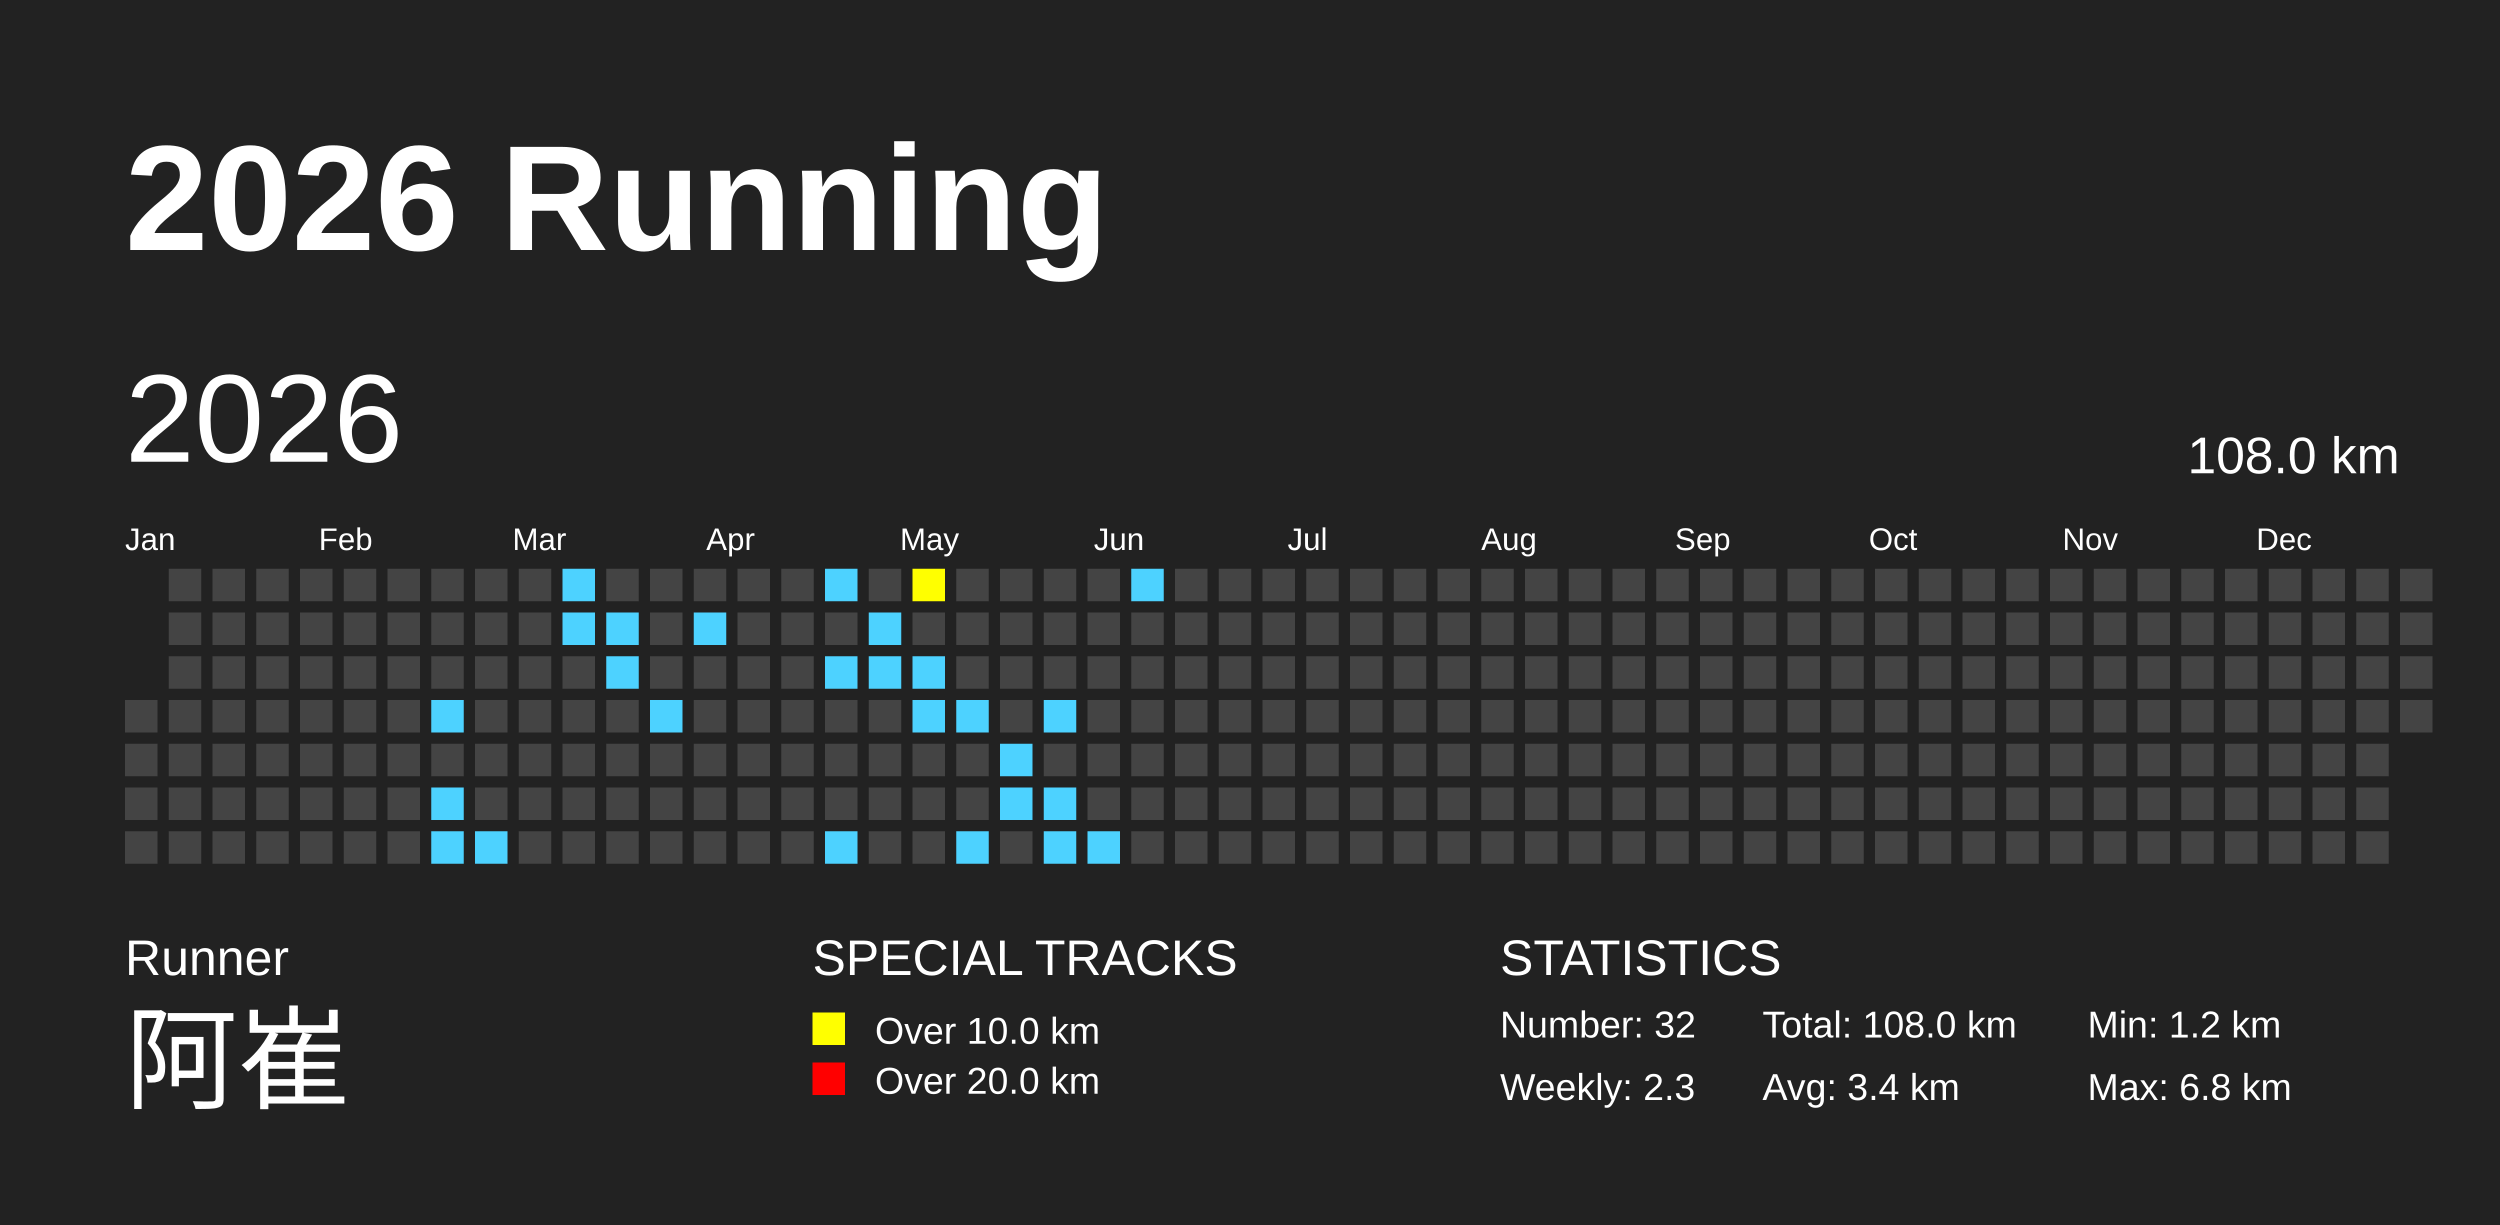
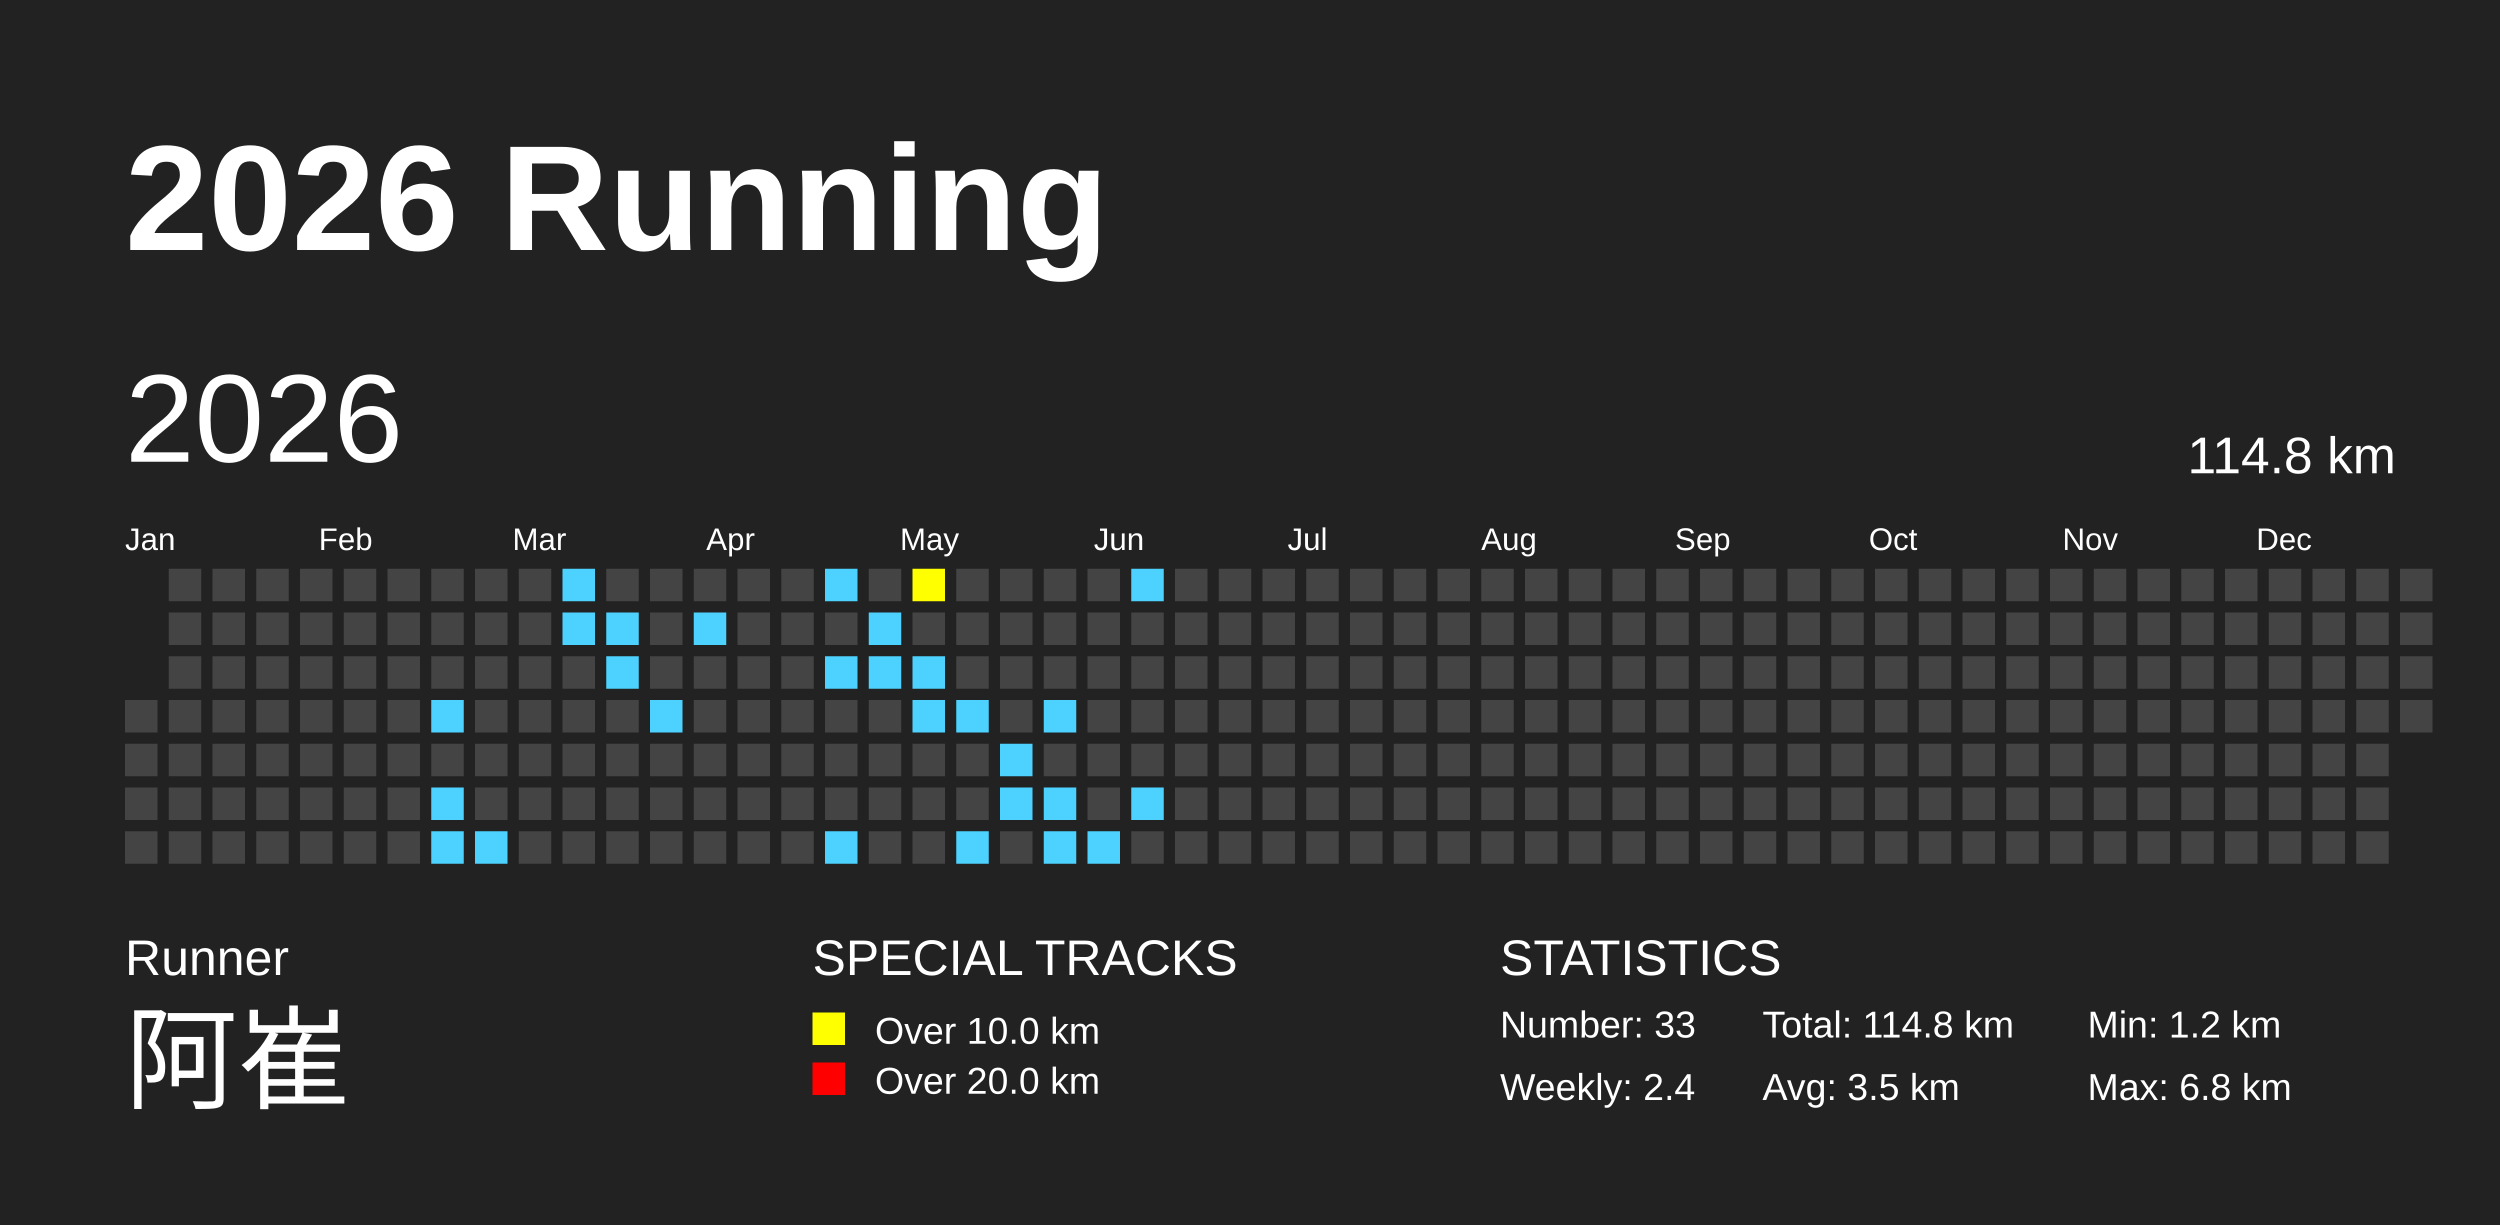
<svg xmlns="http://www.w3.org/2000/svg" baseProfile="full" height="98mm" version="1.1" viewBox="0,0,200,98" width="200mm">
  <defs>
    <pattern height="2" id="indoor-stripe" patternUnits="userSpaceOnUse" width="2">
      <line stroke="white" stroke-opacity="0.45" stroke-width="0.5" x1="0" x2="2" y1="2" y2="0" />
    </pattern>
  </defs>
  <rect fill="#222222" height="98" width="200" x="0" y="0" />
  <text fill="#FFFFFF" style="font-size:12px; font-family:Arial; font-weight:bold;" x="10" y="20">2026 Running</text>
  <text fill="#FFFFFF" style="font-size:4px; font-family:Arial" x="10" y="78">Runner</text>
  <text fill="#FFFFFF" style="font-size:9px; font-family:Arial" x="10" y="88">阿崔</text>
  <text fill="#FFFFFF" style="font-size:4px; font-family:Arial" x="65" y="78">SPECIAL TRACKS</text>
  <rect fill="yellow" height="2.6" width="2.6" x="65" y="81" />
  <text fill="#FFFFFF" style="font-size:3px; font-family:Arial" x="70" y="83.5">Over 10.0 km</text>
  <rect fill="red" height="2.6" width="2.6" x="65" y="85" />
  <text fill="#FFFFFF" style="font-size:3px; font-family:Arial" x="70" y="87.5">Over 20.0 km</text>
  <text fill="#FFFFFF" style="font-size:4px; font-family:Arial" x="120" y="78">STATISTICS</text>
-   <text fill="#FFFFFF" style="font-size:3px; font-family:Arial" x="120" y="83">Number: 32</text>
-   <text fill="#FFFFFF" style="font-size:3px; font-family:Arial" x="120" y="88">Weekly: 2.3</text>
-   <text fill="#FFFFFF" style="font-size:3px; font-family:Arial" x="141" y="83">Total: 108.0 km</text>
-   <text fill="#FFFFFF" style="font-size:3px; font-family:Arial" x="141" y="88">Avg: 3.4 km</text>
+   <text fill="#FFFFFF" style="font-size:3px; font-family:Arial" x="120" y="83">Number: 33</text>
+   <text fill="#FFFFFF" style="font-size:3px; font-family:Arial" x="120" y="88">Weekly: 2.4</text>
+   <text fill="#FFFFFF" style="font-size:3px; font-family:Arial" x="141" y="83">Total: 114.8 km</text>
+   <text fill="#FFFFFF" style="font-size:3px; font-family:Arial" x="141" y="88">Avg: 3.5 km</text>
  <text fill="#FFFFFF" style="font-size:3px; font-family:Arial" x="167" y="83">Min: 1.2 km</text>
  <text fill="#FFFFFF" style="font-size:3px; font-family:Arial" x="167" y="88">Max: 6.8 km</text>
  <text dominant-baseline="hanging" fill="#FFFFFF" style="font-size:10.0px; font-family:Arial;" x="10" y="30">2026</text>
-   <text dominant-baseline="hanging" fill="#FFFFFF" style="font-size:4.125px; font-family:Arial;" x="175" y="35">108.0 km</text>
+   <text dominant-baseline="hanging" fill="#FFFFFF" style="font-size:4.125px; font-family:Arial;" x="175" y="35">114.8 km</text>
  <text fill="#FFFFFF" style="font-size:2.5px; font-family:Arial" x="10.0" y="44">Jan</text>
  <text fill="#FFFFFF" style="font-size:2.5px; font-family:Arial" x="25.5" y="44">Feb</text>
  <text fill="#FFFFFF" style="font-size:2.5px; font-family:Arial" x="41.0" y="44">Mar</text>
  <text fill="#FFFFFF" style="font-size:2.5px; font-family:Arial" x="56.5" y="44">Apr</text>
  <text fill="#FFFFFF" style="font-size:2.5px; font-family:Arial" x="72.0" y="44">May</text>
  <text fill="#FFFFFF" style="font-size:2.5px; font-family:Arial" x="87.5" y="44">Jun</text>
  <text fill="#FFFFFF" style="font-size:2.5px; font-family:Arial" x="103.0" y="44">Jul</text>
  <text fill="#FFFFFF" style="font-size:2.5px; font-family:Arial" x="118.5" y="44">Aug</text>
  <text fill="#FFFFFF" style="font-size:2.5px; font-family:Arial" x="134.0" y="44">Sep</text>
  <text fill="#FFFFFF" style="font-size:2.5px; font-family:Arial" x="149.5" y="44">Oct</text>
  <text fill="#FFFFFF" style="font-size:2.5px; font-family:Arial" x="165.0" y="44">Nov</text>
  <text fill="#FFFFFF" style="font-size:2.5px; font-family:Arial" x="180.5" y="44">Dec</text>
  <rect fill="#444444" height="2.6" width="2.6" x="10.0" y="56.0" />
  <rect fill="#444444" height="2.6" width="2.6" x="10.0" y="59.5" />
  <rect fill="#444444" height="2.6" width="2.6" x="10.0" y="63.0" />
  <rect fill="#444444" height="2.6" width="2.6" x="10.0" y="66.5" />
  <rect fill="#444444" height="2.6" width="2.6" x="13.5" y="45.5" />
  <rect fill="#444444" height="2.6" width="2.6" x="13.5" y="49.0" />
  <rect fill="#444444" height="2.6" width="2.6" x="13.5" y="52.5" />
  <rect fill="#444444" height="2.6" width="2.6" x="13.5" y="56.0" />
  <rect fill="#444444" height="2.6" width="2.6" x="13.5" y="59.5" />
  <rect fill="#444444" height="2.6" width="2.6" x="13.5" y="63.0" />
  <rect fill="#444444" height="2.6" width="2.6" x="13.5" y="66.5" />
  <rect fill="#444444" height="2.6" width="2.6" x="17.0" y="45.5" />
  <rect fill="#444444" height="2.6" width="2.6" x="17.0" y="49.0" />
  <rect fill="#444444" height="2.6" width="2.6" x="17.0" y="52.5" />
  <rect fill="#444444" height="2.6" width="2.6" x="17.0" y="56.0" />
  <rect fill="#444444" height="2.6" width="2.6" x="17.0" y="59.5" />
  <rect fill="#444444" height="2.6" width="2.6" x="17.0" y="63.0" />
  <rect fill="#444444" height="2.6" width="2.6" x="17.0" y="66.5" />
  <rect fill="#444444" height="2.6" width="2.6" x="20.5" y="45.5" />
  <rect fill="#444444" height="2.6" width="2.6" x="20.5" y="49.0" />
  <rect fill="#444444" height="2.6" width="2.6" x="20.5" y="52.5" />
  <rect fill="#444444" height="2.6" width="2.6" x="20.5" y="56.0" />
  <rect fill="#444444" height="2.6" width="2.6" x="20.5" y="59.5" />
  <rect fill="#444444" height="2.6" width="2.6" x="20.5" y="63.0" />
  <rect fill="#444444" height="2.6" width="2.6" x="20.5" y="66.5" />
  <rect fill="#444444" height="2.6" width="2.6" x="24.0" y="45.5" />
  <rect fill="#444444" height="2.6" width="2.6" x="24.0" y="49.0" />
  <rect fill="#444444" height="2.6" width="2.6" x="24.0" y="52.5" />
  <rect fill="#444444" height="2.6" width="2.6" x="24.0" y="56.0" />
  <rect fill="#444444" height="2.6" width="2.6" x="24.0" y="59.5" />
  <rect fill="#444444" height="2.6" width="2.6" x="24.0" y="63.0" />
  <rect fill="#444444" height="2.6" width="2.6" x="24.0" y="66.5" />
  <rect fill="#444444" height="2.6" width="2.6" x="27.5" y="45.5" />
  <rect fill="#444444" height="2.6" width="2.6" x="27.5" y="49.0" />
  <rect fill="#444444" height="2.6" width="2.6" x="27.5" y="52.5" />
  <rect fill="#444444" height="2.6" width="2.6" x="27.5" y="56.0" />
  <rect fill="#444444" height="2.6" width="2.6" x="27.5" y="59.5" />
  <rect fill="#444444" height="2.6" width="2.6" x="27.5" y="63.0" />
  <rect fill="#444444" height="2.6" width="2.6" x="27.5" y="66.5" />
  <rect fill="#444444" height="2.6" width="2.6" x="31.0" y="45.5" />
  <rect fill="#444444" height="2.6" width="2.6" x="31.0" y="49.0" />
  <rect fill="#444444" height="2.6" width="2.6" x="31.0" y="52.5" />
  <rect fill="#444444" height="2.6" width="2.6" x="31.0" y="56.0" />
  <rect fill="#444444" height="2.6" width="2.6" x="31.0" y="59.5" />
  <rect fill="#444444" height="2.6" width="2.6" x="31.0" y="63.0" />
  <rect fill="#444444" height="2.6" width="2.6" x="31.0" y="66.5" />
  <rect fill="#444444" height="2.6" width="2.6" x="34.5" y="45.5" />
  <rect fill="#444444" height="2.6" width="2.6" x="34.5" y="49.0" />
  <rect fill="#444444" height="2.6" width="2.6" x="34.5" y="52.5" />
  <rect fill="#4DD2FF" height="2.6" width="2.6" x="34.5" y="56.0" />
  <rect fill="#444444" height="2.6" width="2.6" x="34.5" y="59.5" />
  <rect fill="#4DD2FF" height="2.6" width="2.6" x="34.5" y="63.0" />
  <rect fill="#4DD2FF" height="2.6" width="2.6" x="34.5" y="66.5" />
  <rect fill="#444444" height="2.6" width="2.6" x="38.0" y="45.5" />
  <rect fill="#444444" height="2.6" width="2.6" x="38.0" y="49.0" />
  <rect fill="#444444" height="2.6" width="2.6" x="38.0" y="52.5" />
  <rect fill="#444444" height="2.6" width="2.6" x="38.0" y="56.0" />
  <rect fill="#444444" height="2.6" width="2.6" x="38.0" y="59.5" />
  <rect fill="#444444" height="2.6" width="2.6" x="38.0" y="63.0" />
  <rect fill="#4DD2FF" height="2.6" width="2.6" x="38.0" y="66.5" />
  <rect fill="#444444" height="2.6" width="2.6" x="41.5" y="45.5" />
  <rect fill="#444444" height="2.6" width="2.6" x="41.5" y="49.0" />
  <rect fill="#444444" height="2.6" width="2.6" x="41.5" y="52.5" />
  <rect fill="#444444" height="2.6" width="2.6" x="41.5" y="56.0" />
  <rect fill="#444444" height="2.6" width="2.6" x="41.5" y="59.5" />
  <rect fill="#444444" height="2.6" width="2.6" x="41.5" y="63.0" />
  <rect fill="#444444" height="2.6" width="2.6" x="41.5" y="66.5" />
  <rect fill="#4DD2FF" height="2.6" width="2.6" x="45.0" y="45.5" />
  <rect fill="#4DD2FF" height="2.6" width="2.6" x="45.0" y="49.0" />
  <rect fill="#444444" height="2.6" width="2.6" x="45.0" y="52.5" />
  <rect fill="#444444" height="2.6" width="2.6" x="45.0" y="56.0" />
  <rect fill="#444444" height="2.6" width="2.6" x="45.0" y="59.5" />
  <rect fill="#444444" height="2.6" width="2.6" x="45.0" y="63.0" />
  <rect fill="#444444" height="2.6" width="2.6" x="45.0" y="66.5" />
  <rect fill="#444444" height="2.6" width="2.6" x="48.5" y="45.5" />
  <rect fill="#4DD2FF" height="2.6" width="2.6" x="48.5" y="49.0" />
  <rect fill="#4DD2FF" height="2.6" width="2.6" x="48.5" y="52.5" />
  <rect fill="#444444" height="2.6" width="2.6" x="48.5" y="56.0" />
  <rect fill="#444444" height="2.6" width="2.6" x="48.5" y="59.5" />
  <rect fill="#444444" height="2.6" width="2.6" x="48.5" y="63.0" />
  <rect fill="#444444" height="2.6" width="2.6" x="48.5" y="66.5" />
  <rect fill="#444444" height="2.6" width="2.6" x="52.0" y="45.5" />
  <rect fill="#444444" height="2.6" width="2.6" x="52.0" y="49.0" />
  <rect fill="#444444" height="2.6" width="2.6" x="52.0" y="52.5" />
  <rect fill="#4DD2FF" height="2.6" width="2.6" x="52.0" y="56.0" />
  <rect fill="#444444" height="2.6" width="2.6" x="52.0" y="59.5" />
  <rect fill="#444444" height="2.6" width="2.6" x="52.0" y="63.0" />
  <rect fill="#444444" height="2.6" width="2.6" x="52.0" y="66.5" />
  <rect fill="#444444" height="2.6" width="2.6" x="55.5" y="45.5" />
  <rect fill="#4DD2FF" height="2.6" width="2.6" x="55.5" y="49.0" />
  <rect fill="#444444" height="2.6" width="2.6" x="55.5" y="52.5" />
  <rect fill="#444444" height="2.6" width="2.6" x="55.5" y="56.0" />
  <rect fill="#444444" height="2.6" width="2.6" x="55.5" y="59.5" />
  <rect fill="#444444" height="2.6" width="2.6" x="55.5" y="63.0" />
  <rect fill="#444444" height="2.6" width="2.6" x="55.5" y="66.5" />
  <rect fill="#444444" height="2.6" width="2.6" x="59.0" y="45.5" />
  <rect fill="#444444" height="2.6" width="2.6" x="59.0" y="49.0" />
  <rect fill="#444444" height="2.6" width="2.6" x="59.0" y="52.5" />
  <rect fill="#444444" height="2.6" width="2.6" x="59.0" y="56.0" />
  <rect fill="#444444" height="2.6" width="2.6" x="59.0" y="59.5" />
  <rect fill="#444444" height="2.6" width="2.6" x="59.0" y="63.0" />
  <rect fill="#444444" height="2.6" width="2.6" x="59.0" y="66.5" />
  <rect fill="#444444" height="2.6" width="2.6" x="62.5" y="45.5" />
  <rect fill="#444444" height="2.6" width="2.6" x="62.5" y="49.0" />
  <rect fill="#444444" height="2.6" width="2.6" x="62.5" y="52.5" />
  <rect fill="#444444" height="2.6" width="2.6" x="62.5" y="56.0" />
  <rect fill="#444444" height="2.6" width="2.6" x="62.5" y="59.5" />
  <rect fill="#444444" height="2.6" width="2.6" x="62.5" y="63.0" />
  <rect fill="#444444" height="2.6" width="2.6" x="62.5" y="66.5" />
  <rect fill="#4DD2FF" height="2.6" width="2.6" x="66.0" y="45.5" />
  <rect fill="#444444" height="2.6" width="2.6" x="66.0" y="49.0" />
  <rect fill="#4DD2FF" height="2.6" width="2.6" x="66.0" y="52.5" />
  <rect fill="#444444" height="2.6" width="2.6" x="66.0" y="56.0" />
  <rect fill="#444444" height="2.6" width="2.6" x="66.0" y="59.5" />
  <rect fill="#444444" height="2.6" width="2.6" x="66.0" y="63.0" />
  <rect fill="#4DD2FF" height="2.6" width="2.6" x="66.0" y="66.5" />
  <rect fill="#444444" height="2.6" width="2.6" x="69.5" y="45.5" />
  <rect fill="#4DD2FF" height="2.6" width="2.6" x="69.5" y="49.0" />
  <rect fill="#4DD2FF" height="2.6" width="2.6" x="69.5" y="52.5" />
  <rect fill="#444444" height="2.6" width="2.6" x="69.5" y="56.0" />
  <rect fill="#444444" height="2.6" width="2.6" x="69.5" y="59.5" />
  <rect fill="#444444" height="2.6" width="2.6" x="69.5" y="63.0" />
  <rect fill="#444444" height="2.6" width="2.6" x="69.5" y="66.5" />
  <rect fill="yellow" height="2.6" width="2.6" x="73.0" y="45.5" />
  <rect fill="#444444" height="2.6" width="2.6" x="73.0" y="49.0" />
  <rect fill="#4DD2FF" height="2.6" width="2.6" x="73.0" y="52.5" />
  <rect fill="#4DD2FF" height="2.6" width="2.6" x="73.0" y="56.0" />
  <rect fill="#444444" height="2.6" width="2.6" x="73.0" y="59.5" />
  <rect fill="#444444" height="2.6" width="2.6" x="73.0" y="63.0" />
  <rect fill="#444444" height="2.6" width="2.6" x="73.0" y="66.5" />
  <rect fill="#444444" height="2.6" width="2.6" x="76.5" y="45.5" />
  <rect fill="#444444" height="2.6" width="2.6" x="76.5" y="49.0" />
  <rect fill="#444444" height="2.6" width="2.6" x="76.5" y="52.5" />
  <rect fill="#4DD2FF" height="2.6" width="2.6" x="76.5" y="56.0" />
  <rect fill="#444444" height="2.6" width="2.6" x="76.5" y="59.5" />
  <rect fill="#444444" height="2.6" width="2.6" x="76.5" y="63.0" />
  <rect fill="#4DD2FF" height="2.6" width="2.6" x="76.5" y="66.5" />
  <rect fill="#444444" height="2.6" width="2.6" x="80.0" y="45.5" />
  <rect fill="#444444" height="2.6" width="2.6" x="80.0" y="49.0" />
  <rect fill="#444444" height="2.6" width="2.6" x="80.0" y="52.5" />
  <rect fill="#444444" height="2.6" width="2.6" x="80.0" y="56.0" />
  <rect fill="#4DD2FF" height="2.6" width="2.6" x="80.0" y="59.5" />
  <rect fill="#4DD2FF" height="2.6" width="2.6" x="80.0" y="63.0" />
  <rect fill="#444444" height="2.6" width="2.6" x="80.0" y="66.5" />
  <rect fill="#444444" height="2.6" width="2.6" x="83.5" y="45.5" />
  <rect fill="#444444" height="2.6" width="2.6" x="83.5" y="49.0" />
  <rect fill="#444444" height="2.6" width="2.6" x="83.5" y="52.5" />
  <rect fill="#4DD2FF" height="2.6" width="2.6" x="83.5" y="56.0" />
  <rect fill="#444444" height="2.6" width="2.6" x="83.5" y="59.5" />
  <rect fill="#4DD2FF" height="2.6" width="2.6" x="83.5" y="63.0" />
  <rect fill="#4DD2FF" height="2.6" width="2.6" x="83.5" y="66.5" />
  <rect fill="#444444" height="2.6" width="2.6" x="87.0" y="45.5" />
  <rect fill="#444444" height="2.6" width="2.6" x="87.0" y="49.0" />
  <rect fill="#444444" height="2.6" width="2.6" x="87.0" y="52.5" />
  <rect fill="#444444" height="2.6" width="2.6" x="87.0" y="56.0" />
  <rect fill="#444444" height="2.6" width="2.6" x="87.0" y="59.5" />
  <rect fill="#444444" height="2.6" width="2.6" x="87.0" y="63.0" />
  <rect fill="#4DD2FF" height="2.6" width="2.6" x="87.0" y="66.5" />
  <rect fill="#4DD2FF" height="2.6" width="2.6" x="90.5" y="45.5" />
  <rect fill="#444444" height="2.6" width="2.6" x="90.5" y="49.0" />
  <rect fill="#444444" height="2.6" width="2.6" x="90.5" y="52.5" />
  <rect fill="#444444" height="2.6" width="2.6" x="90.5" y="56.0" />
  <rect fill="#444444" height="2.6" width="2.6" x="90.5" y="59.5" />
-   <rect fill="#444444" height="2.6" width="2.6" x="90.5" y="63.0" />
+   <rect fill="#4DD2FF" height="2.6" width="2.6" x="90.5" y="63.0" />
  <rect fill="#444444" height="2.6" width="2.6" x="90.5" y="66.5" />
  <rect fill="#444444" height="2.6" width="2.6" x="94.0" y="45.5" />
  <rect fill="#444444" height="2.6" width="2.6" x="94.0" y="49.0" />
  <rect fill="#444444" height="2.6" width="2.6" x="94.0" y="52.5" />
  <rect fill="#444444" height="2.6" width="2.6" x="94.0" y="56.0" />
  <rect fill="#444444" height="2.6" width="2.6" x="94.0" y="59.5" />
  <rect fill="#444444" height="2.6" width="2.6" x="94.0" y="63.0" />
  <rect fill="#444444" height="2.6" width="2.6" x="94.0" y="66.5" />
  <rect fill="#444444" height="2.6" width="2.6" x="97.5" y="45.5" />
  <rect fill="#444444" height="2.6" width="2.6" x="97.5" y="49.0" />
  <rect fill="#444444" height="2.6" width="2.6" x="97.5" y="52.5" />
  <rect fill="#444444" height="2.6" width="2.6" x="97.5" y="56.0" />
  <rect fill="#444444" height="2.6" width="2.6" x="97.5" y="59.5" />
  <rect fill="#444444" height="2.6" width="2.6" x="97.5" y="63.0" />
  <rect fill="#444444" height="2.6" width="2.6" x="97.5" y="66.5" />
  <rect fill="#444444" height="2.6" width="2.6" x="101.0" y="45.5" />
  <rect fill="#444444" height="2.6" width="2.6" x="101.0" y="49.0" />
  <rect fill="#444444" height="2.6" width="2.6" x="101.0" y="52.5" />
  <rect fill="#444444" height="2.6" width="2.6" x="101.0" y="56.0" />
  <rect fill="#444444" height="2.6" width="2.6" x="101.0" y="59.5" />
  <rect fill="#444444" height="2.6" width="2.6" x="101.0" y="63.0" />
  <rect fill="#444444" height="2.6" width="2.6" x="101.0" y="66.5" />
  <rect fill="#444444" height="2.6" width="2.6" x="104.5" y="45.5" />
  <rect fill="#444444" height="2.6" width="2.6" x="104.5" y="49.0" />
  <rect fill="#444444" height="2.6" width="2.6" x="104.5" y="52.5" />
  <rect fill="#444444" height="2.6" width="2.6" x="104.5" y="56.0" />
  <rect fill="#444444" height="2.6" width="2.6" x="104.5" y="59.5" />
  <rect fill="#444444" height="2.6" width="2.6" x="104.5" y="63.0" />
  <rect fill="#444444" height="2.6" width="2.6" x="104.5" y="66.5" />
  <rect fill="#444444" height="2.6" width="2.6" x="108.0" y="45.5" />
  <rect fill="#444444" height="2.6" width="2.6" x="108.0" y="49.0" />
  <rect fill="#444444" height="2.6" width="2.6" x="108.0" y="52.5" />
  <rect fill="#444444" height="2.6" width="2.6" x="108.0" y="56.0" />
  <rect fill="#444444" height="2.6" width="2.6" x="108.0" y="59.5" />
  <rect fill="#444444" height="2.6" width="2.6" x="108.0" y="63.0" />
  <rect fill="#444444" height="2.6" width="2.6" x="108.0" y="66.5" />
  <rect fill="#444444" height="2.6" width="2.6" x="111.5" y="45.5" />
  <rect fill="#444444" height="2.6" width="2.6" x="111.5" y="49.0" />
  <rect fill="#444444" height="2.6" width="2.6" x="111.5" y="52.5" />
  <rect fill="#444444" height="2.6" width="2.6" x="111.5" y="56.0" />
  <rect fill="#444444" height="2.6" width="2.6" x="111.5" y="59.5" />
  <rect fill="#444444" height="2.6" width="2.6" x="111.5" y="63.0" />
  <rect fill="#444444" height="2.6" width="2.6" x="111.5" y="66.5" />
  <rect fill="#444444" height="2.6" width="2.6" x="115.0" y="45.5" />
  <rect fill="#444444" height="2.6" width="2.6" x="115.0" y="49.0" />
  <rect fill="#444444" height="2.6" width="2.6" x="115.0" y="52.5" />
  <rect fill="#444444" height="2.6" width="2.6" x="115.0" y="56.0" />
  <rect fill="#444444" height="2.6" width="2.6" x="115.0" y="59.5" />
  <rect fill="#444444" height="2.6" width="2.6" x="115.0" y="63.0" />
  <rect fill="#444444" height="2.6" width="2.6" x="115.0" y="66.5" />
  <rect fill="#444444" height="2.6" width="2.6" x="118.5" y="45.5" />
  <rect fill="#444444" height="2.6" width="2.6" x="118.5" y="49.0" />
  <rect fill="#444444" height="2.6" width="2.6" x="118.5" y="52.5" />
  <rect fill="#444444" height="2.6" width="2.6" x="118.5" y="56.0" />
  <rect fill="#444444" height="2.6" width="2.6" x="118.5" y="59.5" />
  <rect fill="#444444" height="2.6" width="2.6" x="118.5" y="63.0" />
  <rect fill="#444444" height="2.6" width="2.6" x="118.5" y="66.5" />
  <rect fill="#444444" height="2.6" width="2.6" x="122.0" y="45.5" />
  <rect fill="#444444" height="2.6" width="2.6" x="122.0" y="49.0" />
  <rect fill="#444444" height="2.6" width="2.6" x="122.0" y="52.5" />
  <rect fill="#444444" height="2.6" width="2.6" x="122.0" y="56.0" />
  <rect fill="#444444" height="2.6" width="2.6" x="122.0" y="59.5" />
  <rect fill="#444444" height="2.6" width="2.6" x="122.0" y="63.0" />
  <rect fill="#444444" height="2.6" width="2.6" x="122.0" y="66.5" />
  <rect fill="#444444" height="2.6" width="2.6" x="125.5" y="45.5" />
  <rect fill="#444444" height="2.6" width="2.6" x="125.5" y="49.0" />
  <rect fill="#444444" height="2.6" width="2.6" x="125.5" y="52.5" />
  <rect fill="#444444" height="2.6" width="2.6" x="125.5" y="56.0" />
  <rect fill="#444444" height="2.6" width="2.6" x="125.5" y="59.5" />
  <rect fill="#444444" height="2.6" width="2.6" x="125.5" y="63.0" />
  <rect fill="#444444" height="2.6" width="2.6" x="125.5" y="66.5" />
  <rect fill="#444444" height="2.6" width="2.6" x="129.0" y="45.5" />
  <rect fill="#444444" height="2.6" width="2.6" x="129.0" y="49.0" />
  <rect fill="#444444" height="2.6" width="2.6" x="129.0" y="52.5" />
  <rect fill="#444444" height="2.6" width="2.6" x="129.0" y="56.0" />
  <rect fill="#444444" height="2.6" width="2.6" x="129.0" y="59.5" />
  <rect fill="#444444" height="2.6" width="2.6" x="129.0" y="63.0" />
  <rect fill="#444444" height="2.6" width="2.6" x="129.0" y="66.5" />
  <rect fill="#444444" height="2.6" width="2.6" x="132.5" y="45.5" />
  <rect fill="#444444" height="2.6" width="2.6" x="132.5" y="49.0" />
  <rect fill="#444444" height="2.6" width="2.6" x="132.5" y="52.5" />
  <rect fill="#444444" height="2.6" width="2.6" x="132.5" y="56.0" />
  <rect fill="#444444" height="2.6" width="2.6" x="132.5" y="59.5" />
  <rect fill="#444444" height="2.6" width="2.6" x="132.5" y="63.0" />
  <rect fill="#444444" height="2.6" width="2.6" x="132.5" y="66.5" />
  <rect fill="#444444" height="2.6" width="2.6" x="136.0" y="45.5" />
  <rect fill="#444444" height="2.6" width="2.6" x="136.0" y="49.0" />
  <rect fill="#444444" height="2.6" width="2.6" x="136.0" y="52.5" />
  <rect fill="#444444" height="2.6" width="2.6" x="136.0" y="56.0" />
  <rect fill="#444444" height="2.6" width="2.6" x="136.0" y="59.5" />
  <rect fill="#444444" height="2.6" width="2.6" x="136.0" y="63.0" />
  <rect fill="#444444" height="2.6" width="2.6" x="136.0" y="66.5" />
  <rect fill="#444444" height="2.6" width="2.6" x="139.5" y="45.5" />
  <rect fill="#444444" height="2.6" width="2.6" x="139.5" y="49.0" />
  <rect fill="#444444" height="2.6" width="2.6" x="139.5" y="52.5" />
  <rect fill="#444444" height="2.6" width="2.6" x="139.5" y="56.0" />
  <rect fill="#444444" height="2.6" width="2.6" x="139.5" y="59.5" />
  <rect fill="#444444" height="2.6" width="2.6" x="139.5" y="63.0" />
  <rect fill="#444444" height="2.6" width="2.6" x="139.5" y="66.5" />
  <rect fill="#444444" height="2.6" width="2.6" x="143.0" y="45.5" />
  <rect fill="#444444" height="2.6" width="2.6" x="143.0" y="49.0" />
  <rect fill="#444444" height="2.6" width="2.6" x="143.0" y="52.5" />
  <rect fill="#444444" height="2.6" width="2.6" x="143.0" y="56.0" />
  <rect fill="#444444" height="2.6" width="2.6" x="143.0" y="59.5" />
  <rect fill="#444444" height="2.6" width="2.6" x="143.0" y="63.0" />
  <rect fill="#444444" height="2.6" width="2.6" x="143.0" y="66.5" />
  <rect fill="#444444" height="2.6" width="2.6" x="146.5" y="45.5" />
  <rect fill="#444444" height="2.6" width="2.6" x="146.5" y="49.0" />
  <rect fill="#444444" height="2.6" width="2.6" x="146.5" y="52.5" />
  <rect fill="#444444" height="2.6" width="2.6" x="146.5" y="56.0" />
  <rect fill="#444444" height="2.6" width="2.6" x="146.5" y="59.5" />
  <rect fill="#444444" height="2.6" width="2.6" x="146.5" y="63.0" />
  <rect fill="#444444" height="2.6" width="2.6" x="146.5" y="66.5" />
  <rect fill="#444444" height="2.6" width="2.6" x="150.0" y="45.5" />
  <rect fill="#444444" height="2.6" width="2.6" x="150.0" y="49.0" />
  <rect fill="#444444" height="2.6" width="2.6" x="150.0" y="52.5" />
  <rect fill="#444444" height="2.6" width="2.6" x="150.0" y="56.0" />
  <rect fill="#444444" height="2.6" width="2.6" x="150.0" y="59.5" />
  <rect fill="#444444" height="2.6" width="2.6" x="150.0" y="63.0" />
  <rect fill="#444444" height="2.6" width="2.6" x="150.0" y="66.5" />
  <rect fill="#444444" height="2.6" width="2.6" x="153.5" y="45.5" />
  <rect fill="#444444" height="2.6" width="2.6" x="153.5" y="49.0" />
  <rect fill="#444444" height="2.6" width="2.6" x="153.5" y="52.5" />
  <rect fill="#444444" height="2.6" width="2.6" x="153.5" y="56.0" />
  <rect fill="#444444" height="2.6" width="2.6" x="153.5" y="59.5" />
  <rect fill="#444444" height="2.6" width="2.6" x="153.5" y="63.0" />
  <rect fill="#444444" height="2.6" width="2.6" x="153.5" y="66.5" />
  <rect fill="#444444" height="2.6" width="2.6" x="157.0" y="45.5" />
  <rect fill="#444444" height="2.6" width="2.6" x="157.0" y="49.0" />
  <rect fill="#444444" height="2.6" width="2.6" x="157.0" y="52.5" />
  <rect fill="#444444" height="2.6" width="2.6" x="157.0" y="56.0" />
  <rect fill="#444444" height="2.6" width="2.6" x="157.0" y="59.5" />
  <rect fill="#444444" height="2.6" width="2.6" x="157.0" y="63.0" />
  <rect fill="#444444" height="2.6" width="2.6" x="157.0" y="66.5" />
  <rect fill="#444444" height="2.6" width="2.6" x="160.5" y="45.5" />
  <rect fill="#444444" height="2.6" width="2.6" x="160.5" y="49.0" />
  <rect fill="#444444" height="2.6" width="2.6" x="160.5" y="52.5" />
  <rect fill="#444444" height="2.6" width="2.6" x="160.5" y="56.0" />
  <rect fill="#444444" height="2.6" width="2.6" x="160.5" y="59.5" />
  <rect fill="#444444" height="2.6" width="2.6" x="160.5" y="63.0" />
  <rect fill="#444444" height="2.6" width="2.6" x="160.5" y="66.5" />
  <rect fill="#444444" height="2.6" width="2.6" x="164.0" y="45.5" />
  <rect fill="#444444" height="2.6" width="2.6" x="164.0" y="49.0" />
  <rect fill="#444444" height="2.6" width="2.6" x="164.0" y="52.5" />
  <rect fill="#444444" height="2.6" width="2.6" x="164.0" y="56.0" />
  <rect fill="#444444" height="2.6" width="2.6" x="164.0" y="59.5" />
  <rect fill="#444444" height="2.6" width="2.6" x="164.0" y="63.0" />
  <rect fill="#444444" height="2.6" width="2.6" x="164.0" y="66.5" />
  <rect fill="#444444" height="2.6" width="2.6" x="167.5" y="45.5" />
  <rect fill="#444444" height="2.6" width="2.6" x="167.5" y="49.0" />
  <rect fill="#444444" height="2.6" width="2.6" x="167.5" y="52.5" />
  <rect fill="#444444" height="2.6" width="2.6" x="167.5" y="56.0" />
  <rect fill="#444444" height="2.6" width="2.6" x="167.5" y="59.5" />
  <rect fill="#444444" height="2.6" width="2.6" x="167.5" y="63.0" />
  <rect fill="#444444" height="2.6" width="2.6" x="167.5" y="66.5" />
  <rect fill="#444444" height="2.6" width="2.6" x="171.0" y="45.5" />
  <rect fill="#444444" height="2.6" width="2.6" x="171.0" y="49.0" />
  <rect fill="#444444" height="2.6" width="2.6" x="171.0" y="52.5" />
  <rect fill="#444444" height="2.6" width="2.6" x="171.0" y="56.0" />
  <rect fill="#444444" height="2.6" width="2.6" x="171.0" y="59.5" />
  <rect fill="#444444" height="2.6" width="2.6" x="171.0" y="63.0" />
  <rect fill="#444444" height="2.6" width="2.6" x="171.0" y="66.5" />
  <rect fill="#444444" height="2.6" width="2.6" x="174.5" y="45.5" />
  <rect fill="#444444" height="2.6" width="2.6" x="174.5" y="49.0" />
  <rect fill="#444444" height="2.6" width="2.6" x="174.5" y="52.5" />
  <rect fill="#444444" height="2.6" width="2.6" x="174.5" y="56.0" />
  <rect fill="#444444" height="2.6" width="2.6" x="174.5" y="59.5" />
  <rect fill="#444444" height="2.6" width="2.6" x="174.5" y="63.0" />
  <rect fill="#444444" height="2.6" width="2.6" x="174.5" y="66.5" />
  <rect fill="#444444" height="2.6" width="2.6" x="178.0" y="45.5" />
  <rect fill="#444444" height="2.6" width="2.6" x="178.0" y="49.0" />
  <rect fill="#444444" height="2.6" width="2.6" x="178.0" y="52.5" />
  <rect fill="#444444" height="2.6" width="2.6" x="178.0" y="56.0" />
  <rect fill="#444444" height="2.6" width="2.6" x="178.0" y="59.5" />
  <rect fill="#444444" height="2.6" width="2.6" x="178.0" y="63.0" />
  <rect fill="#444444" height="2.6" width="2.6" x="178.0" y="66.5" />
  <rect fill="#444444" height="2.6" width="2.6" x="181.5" y="45.5" />
  <rect fill="#444444" height="2.6" width="2.6" x="181.5" y="49.0" />
  <rect fill="#444444" height="2.6" width="2.6" x="181.5" y="52.5" />
  <rect fill="#444444" height="2.6" width="2.6" x="181.5" y="56.0" />
  <rect fill="#444444" height="2.6" width="2.6" x="181.5" y="59.5" />
  <rect fill="#444444" height="2.6" width="2.6" x="181.5" y="63.0" />
  <rect fill="#444444" height="2.6" width="2.6" x="181.5" y="66.5" />
  <rect fill="#444444" height="2.6" width="2.6" x="185.0" y="45.5" />
  <rect fill="#444444" height="2.6" width="2.6" x="185.0" y="49.0" />
  <rect fill="#444444" height="2.6" width="2.6" x="185.0" y="52.5" />
  <rect fill="#444444" height="2.6" width="2.6" x="185.0" y="56.0" />
  <rect fill="#444444" height="2.6" width="2.6" x="185.0" y="59.5" />
  <rect fill="#444444" height="2.6" width="2.6" x="185.0" y="63.0" />
  <rect fill="#444444" height="2.6" width="2.6" x="185.0" y="66.5" />
  <rect fill="#444444" height="2.6" width="2.6" x="188.5" y="45.5" />
  <rect fill="#444444" height="2.6" width="2.6" x="188.5" y="49.0" />
  <rect fill="#444444" height="2.6" width="2.6" x="188.5" y="52.5" />
  <rect fill="#444444" height="2.6" width="2.6" x="188.5" y="56.0" />
  <rect fill="#444444" height="2.6" width="2.6" x="188.5" y="59.5" />
  <rect fill="#444444" height="2.6" width="2.6" x="188.5" y="63.0" />
  <rect fill="#444444" height="2.6" width="2.6" x="188.5" y="66.5" />
  <rect fill="#444444" height="2.6" width="2.6" x="192.0" y="45.5" />
  <rect fill="#444444" height="2.6" width="2.6" x="192.0" y="49.0" />
  <rect fill="#444444" height="2.6" width="2.6" x="192.0" y="52.5" />
  <rect fill="#444444" height="2.6" width="2.6" x="192.0" y="56.0" />
</svg>
